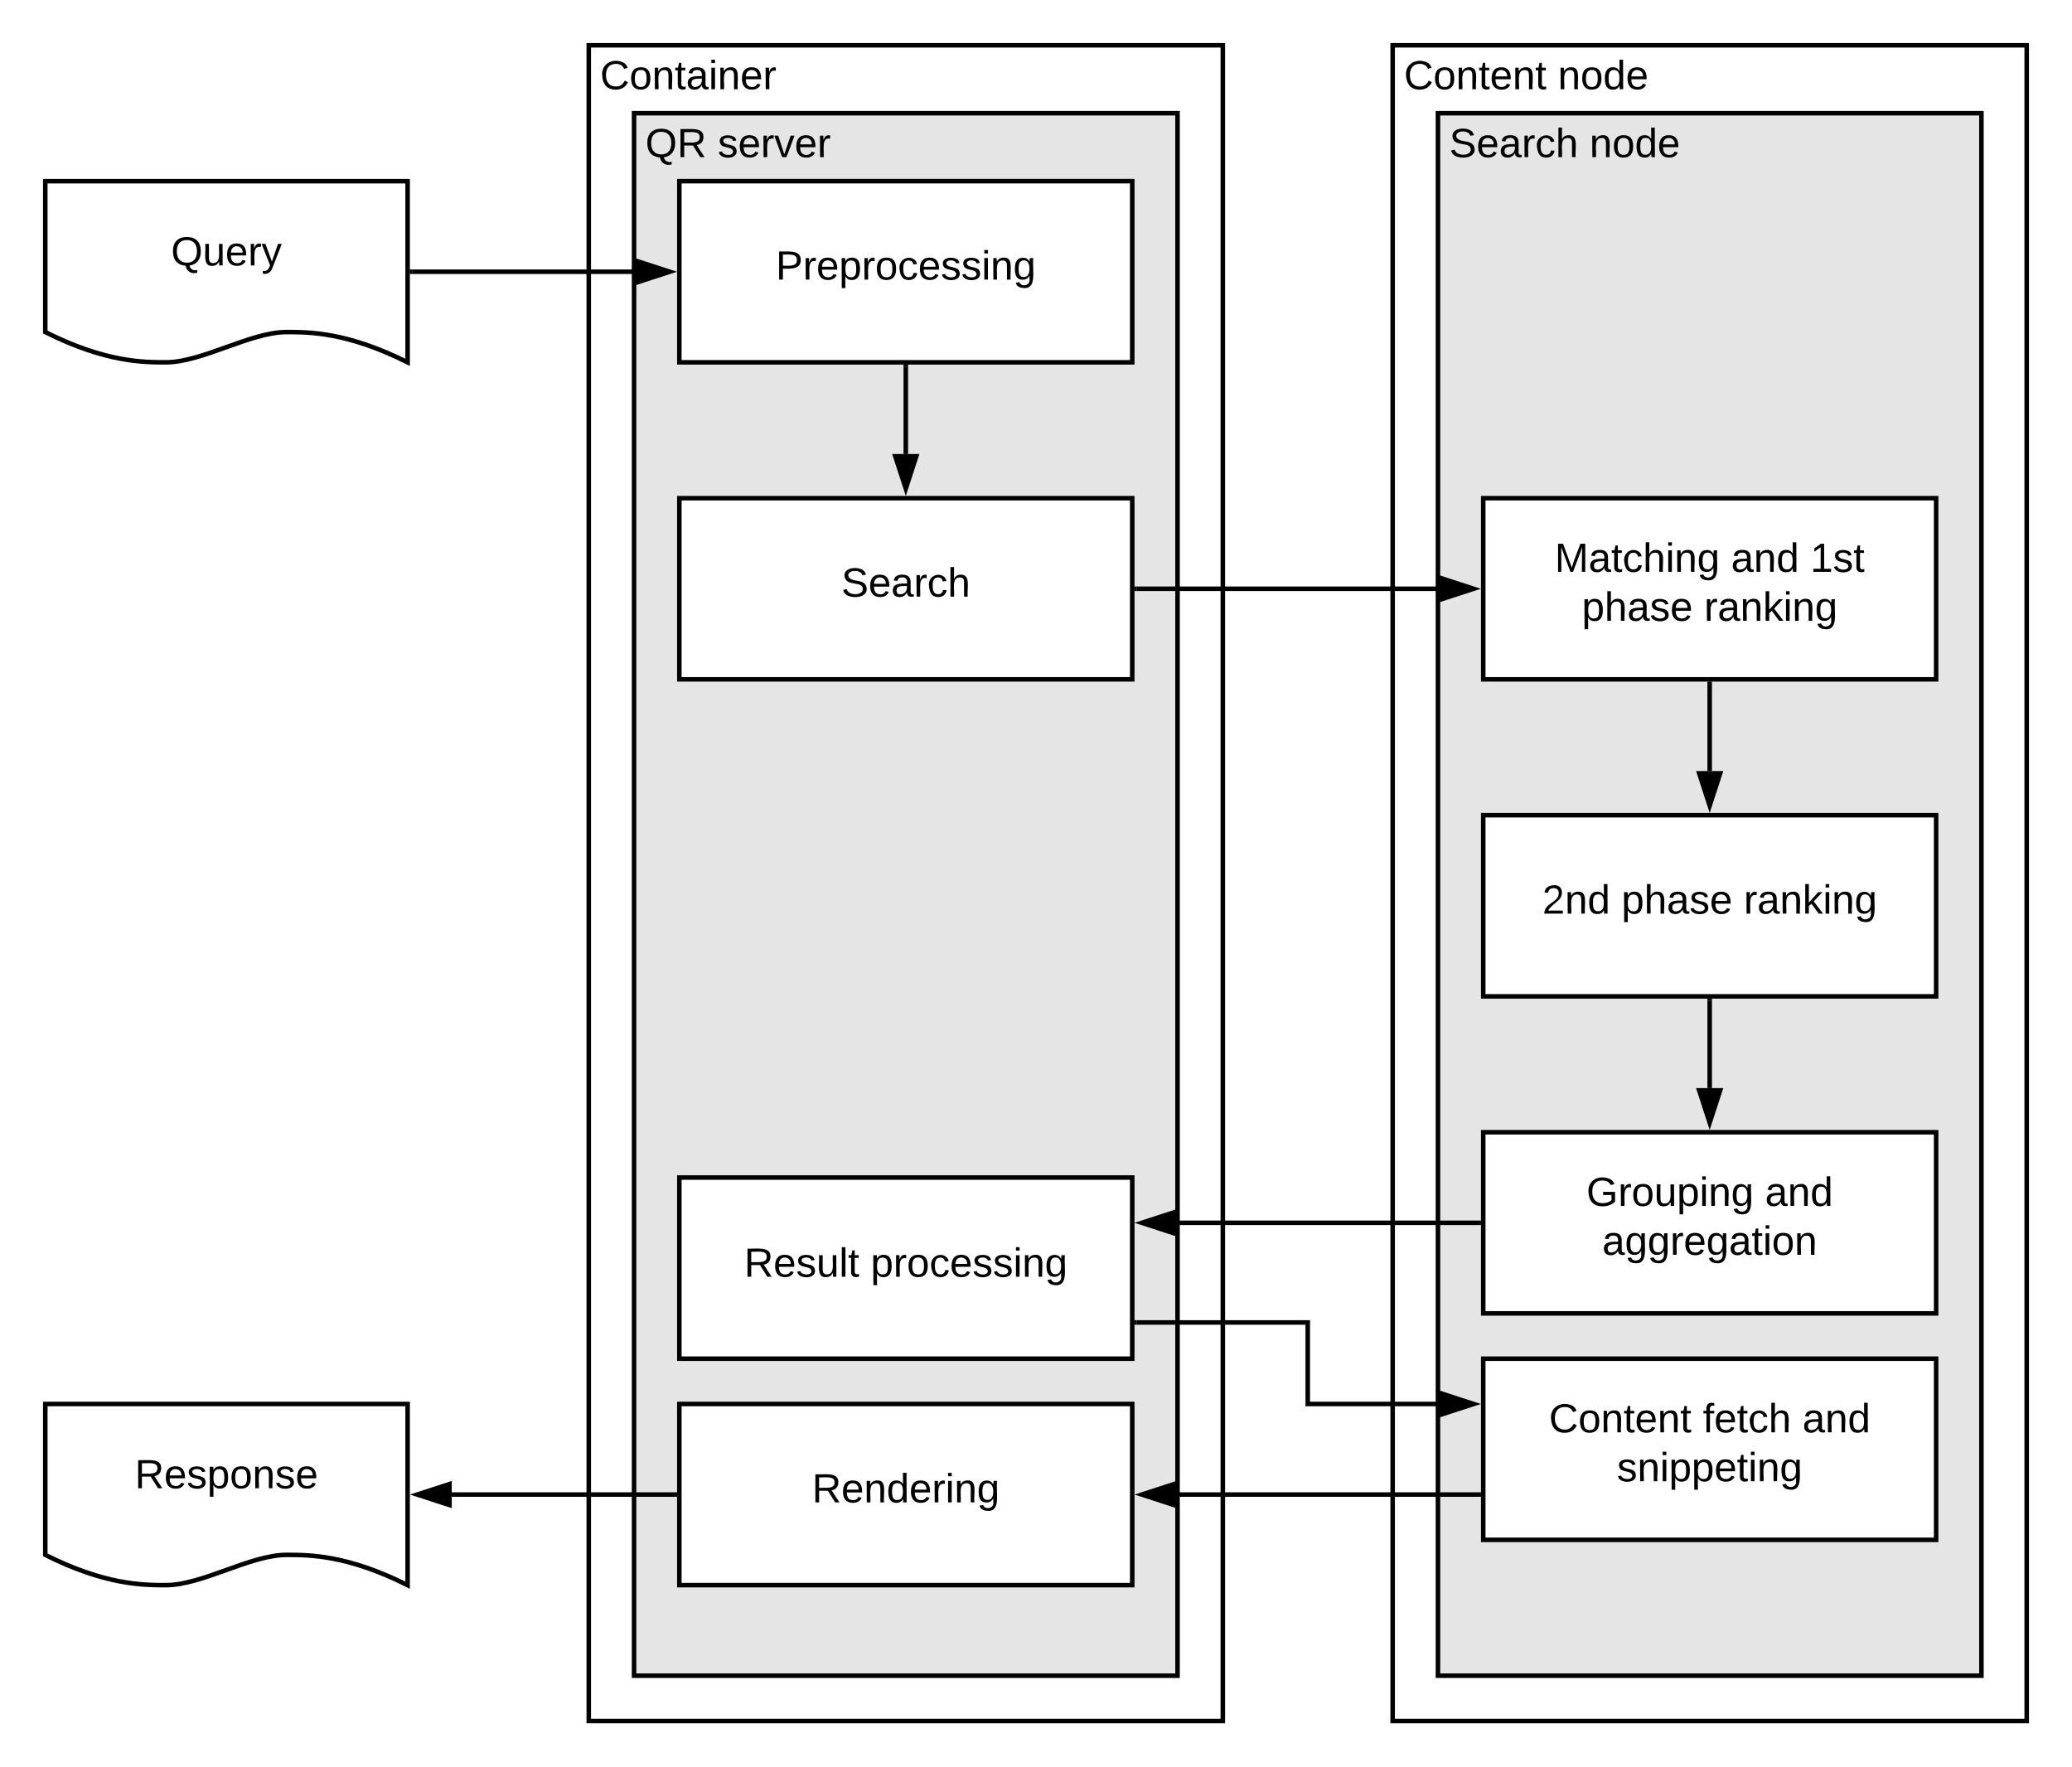
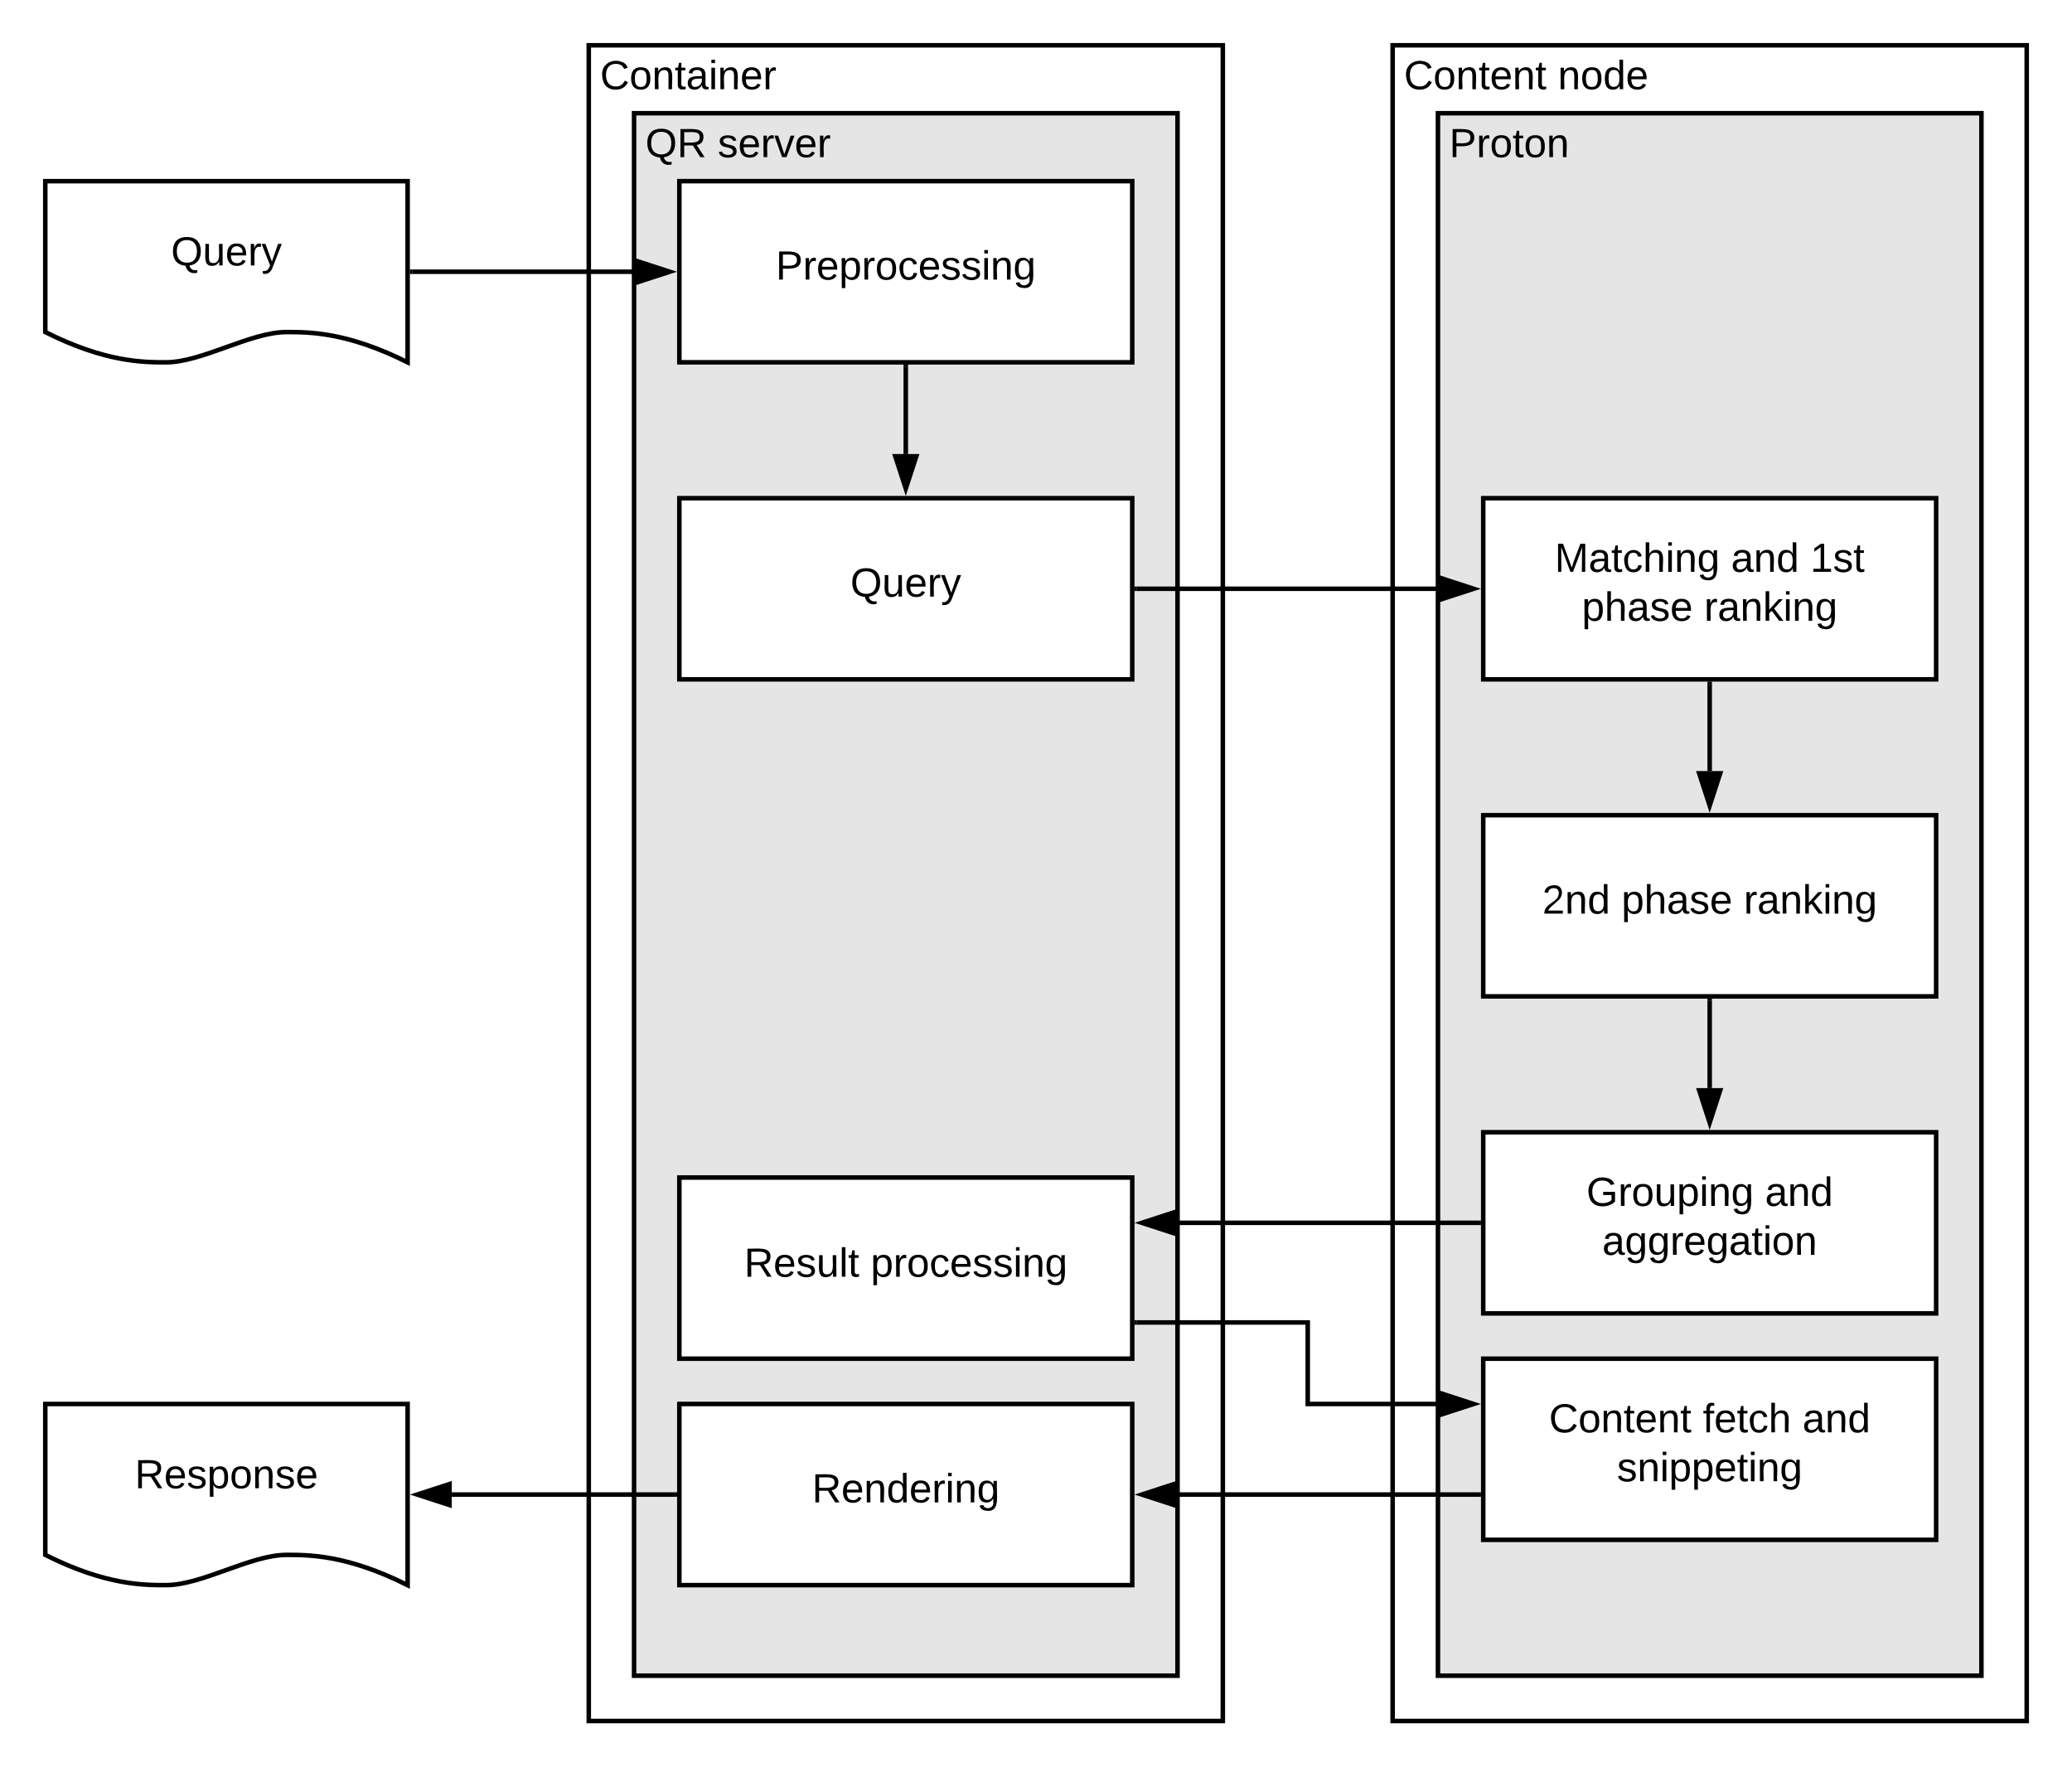
<svg xmlns="http://www.w3.org/2000/svg" xmlns:ns1="lucid" xmlns:xlink="http://www.w3.org/1999/xlink" width="915" height="780">
  <g transform="translate(-40 -220)" ns1:page-tab-id="0_0">
    <path d="M0 0h1870.4v1323.2H0z" fill="#fff" />
    <path d="M655 240h280v740H655z" stroke="#000" stroke-width="2" fill="#fff" />
    <use xlink:href="#a" transform="matrix(1,0,0,1,660,245) translate(0 14.4)" />
    <use xlink:href="#b" transform="matrix(1,0,0,1,660,245) translate(67.95 14.4)" />
    <path d="M300 240h280v740H300z" stroke="#000" stroke-width="2" fill="#fff" />
    <use xlink:href="#c" transform="matrix(1,0,0,1,305,245) translate(0 14.4)" />
    <path d="M320 270h240v690H320z" stroke="#000" stroke-width="2" fill="#e5e5e5" />
    <use xlink:href="#d" transform="matrix(1,0,0,1,325,275) translate(0 14.4)" />
    <use xlink:href="#e" transform="matrix(1,0,0,1,325,275) translate(31.95 14.4)" />
    <path d="M675 270h240v690H675z" stroke="#000" stroke-width="2" fill="#e5e5e5" />
    <use xlink:href="#f" transform="matrix(1,0,0,1,680,275) translate(0 14.4)" />
-     <use xlink:href="#b" transform="matrix(1,0,0,1,680,275) translate(61.95 14.4)" />
    <path d="M340 300h200v80H340z" stroke="#000" stroke-width="2" fill="#fff" />
    <use xlink:href="#g" transform="matrix(1,0,0,1,345,305) translate(37.575 38.4625)" />
    <path d="M60 300h160v80c-26.72-13.36-43.36-13.36-53.44-13.36-16 0-37.28 13.36-53.28 13.36-9.92 0-26.72 0-53.28-13.36z" stroke="#000" stroke-width="2" fill="#fff" />
    <use xlink:href="#h" transform="matrix(1,0,0,1,65,305) translate(50.525 32.2125)" />
    <path d="M695 440h200v80H695z" stroke="#000" stroke-width="2" fill="#fff" />
    <use xlink:href="#i" transform="matrix(1,0,0,1,700,445) translate(26.55 27.525)" />
    <use xlink:href="#j" transform="matrix(1,0,0,1,700,445) translate(104.45 27.525)" />
    <use xlink:href="#k" transform="matrix(1,0,0,1,700,445) translate(139.45 27.525)" />
    <use xlink:href="#l" transform="matrix(1,0,0,1,700,445) translate(38.55 49.125)" />
    <use xlink:href="#m" transform="matrix(1,0,0,1,700,445) translate(92.55 49.125)" />
    <path d="M695 580h200v80H695z" stroke="#000" stroke-width="2" fill="#fff" />
    <use xlink:href="#n" transform="matrix(1,0,0,1,700,585) translate(21.05 38.4625)" />
    <use xlink:href="#l" transform="matrix(1,0,0,1,700,585) translate(56.05 38.4625)" />
    <use xlink:href="#m" transform="matrix(1,0,0,1,700,585) translate(110.05 38.4625)" />
    <path d="M695 720h200v80H695z" stroke="#000" stroke-width="2" fill="#fff" />
    <use xlink:href="#o" transform="matrix(1,0,0,1,700,725) translate(40.55 27.525)" />
    <use xlink:href="#p" transform="matrix(1,0,0,1,700,725) translate(119.45 27.525)" />
    <use xlink:href="#q" transform="matrix(1,0,0,1,700,725) translate(47.55 49.125)" />
    <path d="M795 662v38.5" stroke="#000" stroke-width="2" fill="none" />
    <path d="M796 662.03h-2V661h2z" />
    <path d="M795 715.76l-4.64-14.26h9.28z" stroke="#000" stroke-width="2" />
    <path d="M795 522v38.5" stroke="#000" stroke-width="2" fill="none" />
    <path d="M796 522.03h-2V521h2z" />
    <path d="M795 575.76l-4.64-14.26h9.28z" stroke="#000" stroke-width="2" />
    <path d="M440 382v38.5" stroke="#000" stroke-width="2" fill="none" />
    <path d="M441 382.03h-2V381h2z" />
    <path d="M440 435.76l-4.64-14.26h9.28z" stroke="#000" stroke-width="2" />
    <path d="M222 340h98.5" stroke="#000" stroke-width="2" fill="none" />
    <path d="M222.03 341H221v-2h1.03z" />
    <path d="M335.76 340l-14.26 4.64v-9.28z" stroke="#000" stroke-width="2" />
    <path d="M340 440h200v80H340z" stroke="#000" stroke-width="2" fill="#fff" />
-     <use xlink:href="#r" transform="matrix(1,0,0,1,345,445) translate(66.525 38.4625)" />
+     <use xlink:href="#r" transform="matrix(1,0,0,1,345,445) translate(70.525 38.4625)" />
    <path d="M340 740h200v80H340z" stroke="#000" stroke-width="2" fill="#fff" />
    <use xlink:href="#s" transform="matrix(1,0,0,1,345,745) translate(23.6 38.80625)" />
    <use xlink:href="#t" transform="matrix(1,0,0,1,345,745) translate(79.5 38.80625)" />
    <path d="M695 820h200v80H695z" stroke="#000" stroke-width="2" fill="#fff" />
    <use xlink:href="#a" transform="matrix(1,0,0,1,700,825) translate(24.025 27.525)" />
    <use xlink:href="#u" transform="matrix(1,0,0,1,700,825) translate(91.975 27.525)" />
    <use xlink:href="#p" transform="matrix(1,0,0,1,700,825) translate(135.975 27.525)" />
    <use xlink:href="#v" transform="matrix(1,0,0,1,700,825) translate(54.05 49.125)" />
    <path d="M340 840h200v80H340z" stroke="#000" stroke-width="2" fill="#fff" />
    <use xlink:href="#w" transform="matrix(1,0,0,1,345,845) translate(53.575 38.4625)" />
    <path d="M60 840h160v80c-26.72-13.36-43.36-13.36-53.44-13.36-16 0-37.28 13.36-53.28 13.36-9.92 0-26.72 0-53.28-13.36z" stroke="#000" stroke-width="2" fill="#fff" />
    <use xlink:href="#x" transform="matrix(1,0,0,1,65,845) translate(34.525 32.2125)" />
    <path d="M542 480h133.5" stroke="#000" stroke-width="2" fill="none" />
    <path d="M542.03 481H541v-2h1.03z" />
    <path d="M690.76 480l-14.26 4.64v-9.28z" stroke="#000" stroke-width="2" />
    <path d="M693 760H559.5" stroke="#000" stroke-width="2" fill="none" />
    <path d="M694 761h-1.03v-2H694z" />
    <path d="M544.24 760l14.26-4.64v9.28z" stroke="#000" stroke-width="2" />
    <path d="M542 804h75.5v36h58" stroke="#000" stroke-width="2" fill="none" />
    <path d="M542.03 805H541v-2h1.03z" />
    <path d="M690.76 840l-14.26 4.64v-9.28z" stroke="#000" stroke-width="2" />
    <path d="M693 880H559.5" stroke="#000" stroke-width="2" fill="none" />
    <path d="M694 881h-1.03v-2H694z" />
    <path d="M544.24 880l14.26-4.64v9.28z" stroke="#000" stroke-width="2" />
    <path d="M338 880h-98.5" stroke="#000" stroke-width="2" fill="none" />
    <path d="M339 881h-1.03v-2H339z" />
    <path d="M224.24 880l14.26-4.64v9.28z" stroke="#000" stroke-width="2" />
    <defs>
      <path d="M212-179c-10-28-35-45-73-45-59 0-87 40-87 99 0 60 29 101 89 101 43 0 62-24 78-52l27 14C228-24 195 4 139 4 59 4 22-46 18-125c-6-104 99-153 187-111 19 9 31 26 39 46" id="y" />
      <path d="M100-194c62-1 85 37 85 99 1 63-27 99-86 99S16-35 15-95c0-66 28-99 85-99zM99-20c44 1 53-31 53-75 0-43-8-75-51-75s-53 32-53 75 10 74 51 75" id="z" />
      <path d="M117-194c89-4 53 116 60 194h-32v-121c0-31-8-49-39-48C34-167 62-67 57 0H25l-1-190h30c1 10-1 24 2 32 11-22 29-35 61-36" id="A" />
      <path d="M59-47c-2 24 18 29 38 22v24C64 9 27 4 27-40v-127H5v-23h24l9-43h21v43h35v23H59v120" id="B" />
      <path d="M100-194c63 0 86 42 84 106H49c0 40 14 67 53 68 26 1 43-12 49-29l28 8c-11 28-37 45-77 45C44 4 14-33 15-96c1-61 26-98 85-98zm52 81c6-60-76-77-97-28-3 7-6 17-6 28h103" id="C" />
      <g id="a">
        <use transform="matrix(0.05,0,0,0.05,0,0)" xlink:href="#y" />
        <use transform="matrix(0.05,0,0,0.05,12.95,0)" xlink:href="#z" />
        <use transform="matrix(0.05,0,0,0.05,22.95,0)" xlink:href="#A" />
        <use transform="matrix(0.05,0,0,0.05,32.95,0)" xlink:href="#B" />
        <use transform="matrix(0.05,0,0,0.05,37.95,0)" xlink:href="#C" />
        <use transform="matrix(0.05,0,0,0.05,47.95,0)" xlink:href="#A" />
        <use transform="matrix(0.05,0,0,0.05,57.95,0)" xlink:href="#B" />
      </g>
      <path d="M85-194c31 0 48 13 60 33l-1-100h32l1 261h-30c-2-10 0-23-3-31C134-8 116 4 85 4 32 4 16-35 15-94c0-66 23-100 70-100zm9 24c-40 0-46 34-46 75 0 40 6 74 45 74 42 0 51-32 51-76 0-42-9-74-50-73" id="D" />
      <g id="b">
        <use transform="matrix(0.05,0,0,0.05,0,0)" xlink:href="#A" />
        <use transform="matrix(0.05,0,0,0.05,10,0)" xlink:href="#z" />
        <use transform="matrix(0.05,0,0,0.05,20,0)" xlink:href="#D" />
        <use transform="matrix(0.05,0,0,0.05,30,0)" xlink:href="#C" />
      </g>
      <path d="M141-36C126-15 110 5 73 4 37 3 15-17 15-53c-1-64 63-63 125-63 3-35-9-54-41-54-24 1-41 7-42 31l-33-3c5-37 33-52 76-52 45 0 72 20 72 64v82c-1 20 7 32 28 27v20c-31 9-61-2-59-35zM48-53c0 20 12 33 32 33 41-3 63-29 60-74-43 2-92-5-92 41" id="E" />
      <path d="M24-231v-30h32v30H24zM24 0v-190h32V0H24" id="F" />
      <path d="M114-163C36-179 61-72 57 0H25l-1-190h30c1 12-1 29 2 39 6-27 23-49 58-41v29" id="G" />
      <g id="c">
        <use transform="matrix(0.05,0,0,0.05,0,0)" xlink:href="#y" />
        <use transform="matrix(0.05,0,0,0.05,12.95,0)" xlink:href="#z" />
        <use transform="matrix(0.05,0,0,0.05,22.95,0)" xlink:href="#A" />
        <use transform="matrix(0.05,0,0,0.05,32.95,0)" xlink:href="#B" />
        <use transform="matrix(0.05,0,0,0.05,37.95,0)" xlink:href="#E" />
        <use transform="matrix(0.05,0,0,0.05,47.95,0)" xlink:href="#F" />
        <use transform="matrix(0.05,0,0,0.05,51.9,0)" xlink:href="#A" />
        <use transform="matrix(0.05,0,0,0.05,61.9,0)" xlink:href="#C" />
        <use transform="matrix(0.05,0,0,0.05,71.9,0)" xlink:href="#G" />
      </g>
      <path d="M140-251c81 0 123 46 123 126C263-53 228-8 163 1c7 30 30 48 69 40v23c-55 16-95-15-103-61C56-3 17-48 17-125c0-80 42-126 123-126zm0 227c63 0 89-41 89-101s-29-99-89-99c-61 0-89 39-89 99S79-25 140-24" id="H" />
      <path d="M233-177c-1 41-23 64-60 70L243 0h-38l-65-103H63V0H30v-248c88 3 205-21 203 71zM63-129c60-2 137 13 137-47 0-61-80-42-137-45v92" id="I" />
      <g id="d">
        <use transform="matrix(0.05,0,0,0.05,0,0)" xlink:href="#H" />
        <use transform="matrix(0.05,0,0,0.05,14,0)" xlink:href="#I" />
      </g>
      <path d="M135-143c-3-34-86-38-87 0 15 53 115 12 119 90S17 21 10-45l28-5c4 36 97 45 98 0-10-56-113-15-118-90-4-57 82-63 122-42 12 7 21 19 24 35" id="J" />
      <path d="M108 0H70L1-190h34L89-25l56-165h34" id="K" />
      <g id="e">
        <use transform="matrix(0.05,0,0,0.05,0,0)" xlink:href="#J" />
        <use transform="matrix(0.05,0,0,0.05,9,0)" xlink:href="#C" />
        <use transform="matrix(0.05,0,0,0.05,19,0)" xlink:href="#G" />
        <use transform="matrix(0.05,0,0,0.05,24.95,0)" xlink:href="#K" />
        <use transform="matrix(0.05,0,0,0.05,33.95,0)" xlink:href="#C" />
        <use transform="matrix(0.05,0,0,0.05,43.95,0)" xlink:href="#G" />
      </g>
-       <path d="M185-189c-5-48-123-54-124 2 14 75 158 14 163 119 3 78-121 87-175 55-17-10-28-26-33-46l33-7c5 56 141 63 141-1 0-78-155-14-162-118-5-82 145-84 179-34 5 7 8 16 11 25" id="L" />
-       <path d="M96-169c-40 0-48 33-48 73s9 75 48 75c24 0 41-14 43-38l32 2c-6 37-31 61-74 61-59 0-76-41-82-99-10-93 101-131 147-64 4 7 5 14 7 22l-32 3c-4-21-16-35-41-35" id="M" />
-       <path d="M106-169C34-169 62-67 57 0H25v-261h32l-1 103c12-21 28-36 61-36 89 0 53 116 60 194h-32v-121c2-32-8-49-39-48" id="N" />
+       <path d="M30-248c87 1 191-15 191 75 0 78-77 80-158 76V0H30v-248zm33 125c57 0 124 11 124-50 0-59-68-47-124-48v98" id="L" />
      <g id="f">
        <use transform="matrix(0.05,0,0,0.05,0,0)" xlink:href="#L" />
-         <use transform="matrix(0.05,0,0,0.05,12,0)" xlink:href="#C" />
-         <use transform="matrix(0.05,0,0,0.05,22,0)" xlink:href="#E" />
-         <use transform="matrix(0.05,0,0,0.05,32,0)" xlink:href="#G" />
-         <use transform="matrix(0.05,0,0,0.05,37.95,0)" xlink:href="#M" />
-         <use transform="matrix(0.05,0,0,0.05,46.95,0)" xlink:href="#N" />
-       </g>
-       <path d="M30-248c87 1 191-15 191 75 0 78-77 80-158 76V0H30v-248zm33 125c57 0 124 11 124-50 0-59-68-47-124-48v98" id="O" />
-       <path d="M115-194c55 1 70 41 70 98S169 2 115 4C84 4 66-9 55-30l1 105H24l-1-265h31l2 30c10-21 28-34 59-34zm-8 174c40 0 45-34 45-75s-6-73-45-74c-42 0-51 32-51 76 0 43 10 73 51 73" id="P" />
-       <path d="M177-190C167-65 218 103 67 71c-23-6-38-20-44-43l32-5c15 47 100 32 89-28v-30C133-14 115 1 83 1 29 1 15-40 15-95c0-56 16-97 71-98 29-1 48 16 59 35 1-10 0-23 2-32h30zM94-22c36 0 50-32 50-73 0-42-14-75-50-75-39 0-46 34-46 75s6 73 46 73" id="Q" />
+         <use transform="matrix(0.05,0,0,0.05,12,0)" xlink:href="#G" />
+         <use transform="matrix(0.05,0,0,0.05,17.95,0)" xlink:href="#z" />
+         <use transform="matrix(0.05,0,0,0.05,27.95,0)" xlink:href="#B" />
+         <use transform="matrix(0.05,0,0,0.05,32.95,0)" xlink:href="#z" />
+         <use transform="matrix(0.05,0,0,0.05,42.95,0)" xlink:href="#A" />
+       </g>
+       <path d="M115-194c55 1 70 41 70 98S169 2 115 4C84 4 66-9 55-30l1 105H24l-1-265h31l2 30c10-21 28-34 59-34zm-8 174c40 0 45-34 45-75s-6-73-45-74c-42 0-51 32-51 76 0 43 10 73 51 73" id="M" />
+       <path d="M96-169c-40 0-48 33-48 73s9 75 48 75c24 0 41-14 43-38l32 2c-6 37-31 61-74 61-59 0-76-41-82-99-10-93 101-131 147-64 4 7 5 14 7 22l-32 3c-4-21-16-35-41-35" id="N" />
+       <path d="M177-190C167-65 218 103 67 71c-23-6-38-20-44-43l32-5c15 47 100 32 89-28v-30C133-14 115 1 83 1 29 1 15-40 15-95c0-56 16-97 71-98 29-1 48 16 59 35 1-10 0-23 2-32h30zM94-22c36 0 50-32 50-73 0-42-14-75-50-75-39 0-46 34-46 75s6 73 46 73" id="O" />
      <g id="g">
-         <use transform="matrix(0.05,0,0,0.05,0,0)" xlink:href="#O" />
+         <use transform="matrix(0.05,0,0,0.05,0,0)" xlink:href="#L" />
        <use transform="matrix(0.05,0,0,0.05,12,0)" xlink:href="#G" />
        <use transform="matrix(0.05,0,0,0.05,17.95,0)" xlink:href="#C" />
-         <use transform="matrix(0.05,0,0,0.05,27.95,0)" xlink:href="#P" />
+         <use transform="matrix(0.05,0,0,0.05,27.95,0)" xlink:href="#M" />
        <use transform="matrix(0.05,0,0,0.05,37.95,0)" xlink:href="#G" />
        <use transform="matrix(0.05,0,0,0.05,43.9,0)" xlink:href="#z" />
-         <use transform="matrix(0.05,0,0,0.05,53.9,0)" xlink:href="#M" />
+         <use transform="matrix(0.05,0,0,0.05,53.9,0)" xlink:href="#N" />
        <use transform="matrix(0.05,0,0,0.05,62.9,0)" xlink:href="#C" />
        <use transform="matrix(0.05,0,0,0.05,72.9,0)" xlink:href="#J" />
        <use transform="matrix(0.05,0,0,0.05,81.9,0)" xlink:href="#J" />
        <use transform="matrix(0.05,0,0,0.05,90.9,0)" xlink:href="#F" />
        <use transform="matrix(0.05,0,0,0.05,94.85,0)" xlink:href="#A" />
-         <use transform="matrix(0.05,0,0,0.05,104.85,0)" xlink:href="#Q" />
-       </g>
-       <path d="M84 4C-5 8 30-112 23-190h32v120c0 31 7 50 39 49 72-2 45-101 50-169h31l1 190h-30c-1-10 1-25-2-33-11 22-28 36-60 37" id="R" />
-       <path d="M179-190L93 31C79 59 56 82 12 73V49c39 6 53-20 64-50L1-190h34L92-34l54-156h33" id="S" />
+         <use transform="matrix(0.05,0,0,0.05,104.85,0)" xlink:href="#O" />
+       </g>
+       <path d="M84 4C-5 8 30-112 23-190h32v120c0 31 7 50 39 49 72-2 45-101 50-169h31l1 190h-30c-1-10 1-25-2-33-11 22-28 36-60 37" id="P" />
+       <path d="M179-190L93 31C79 59 56 82 12 73V49c39 6 53-20 64-50L1-190h34L92-34l54-156h33" id="Q" />
      <g id="h">
        <use transform="matrix(0.05,0,0,0.05,0,0)" xlink:href="#H" />
-         <use transform="matrix(0.05,0,0,0.05,14,0)" xlink:href="#R" />
+         <use transform="matrix(0.05,0,0,0.05,14,0)" xlink:href="#P" />
        <use transform="matrix(0.05,0,0,0.05,24,0)" xlink:href="#C" />
        <use transform="matrix(0.05,0,0,0.05,34,0)" xlink:href="#G" />
-         <use transform="matrix(0.05,0,0,0.05,39.95,0)" xlink:href="#S" />
-       </g>
-       <path d="M240 0l2-218c-23 76-54 145-80 218h-23L58-218 59 0H30v-248h44l77 211c21-75 51-140 76-211h43V0h-30" id="T" />
+         <use transform="matrix(0.05,0,0,0.05,39.95,0)" xlink:href="#Q" />
+       </g>
+       <path d="M240 0l2-218c-23 76-54 145-80 218h-23L58-218 59 0H30v-248h44l77 211c21-75 51-140 76-211h43V0h-30" id="R" />
+       <path d="M106-169C34-169 62-67 57 0H25v-261h32l-1 103c12-21 28-36 61-36 89 0 53 116 60 194h-32v-121c2-32-8-49-39-48" id="S" />
      <g id="i">
-         <use transform="matrix(0.05,0,0,0.05,0,0)" xlink:href="#T" />
+         <use transform="matrix(0.05,0,0,0.05,0,0)" xlink:href="#R" />
        <use transform="matrix(0.05,0,0,0.05,14.95,0)" xlink:href="#E" />
        <use transform="matrix(0.05,0,0,0.05,24.95,0)" xlink:href="#B" />
-         <use transform="matrix(0.05,0,0,0.05,29.95,0)" xlink:href="#M" />
-         <use transform="matrix(0.05,0,0,0.05,38.95,0)" xlink:href="#N" />
+         <use transform="matrix(0.05,0,0,0.05,29.95,0)" xlink:href="#N" />
+         <use transform="matrix(0.05,0,0,0.05,38.95,0)" xlink:href="#S" />
        <use transform="matrix(0.05,0,0,0.05,48.95,0)" xlink:href="#F" />
        <use transform="matrix(0.05,0,0,0.05,52.9,0)" xlink:href="#A" />
-         <use transform="matrix(0.05,0,0,0.05,62.9,0)" xlink:href="#Q" />
+         <use transform="matrix(0.05,0,0,0.05,62.9,0)" xlink:href="#O" />
      </g>
      <g id="j">
        <use transform="matrix(0.05,0,0,0.05,0,0)" xlink:href="#E" />
        <use transform="matrix(0.05,0,0,0.05,10,0)" xlink:href="#A" />
        <use transform="matrix(0.05,0,0,0.05,20,0)" xlink:href="#D" />
      </g>
-       <path d="M27 0v-27h64v-190l-56 39v-29l58-41h29v221h61V0H27" id="U" />
+       <path d="M27 0v-27h64v-190l-56 39v-29l58-41h29v221h61V0H27" id="T" />
      <g id="k">
-         <use transform="matrix(0.05,0,0,0.05,0,0)" xlink:href="#U" />
+         <use transform="matrix(0.05,0,0,0.05,0,0)" xlink:href="#T" />
        <use transform="matrix(0.05,0,0,0.05,10,0)" xlink:href="#J" />
        <use transform="matrix(0.05,0,0,0.05,19,0)" xlink:href="#B" />
      </g>
      <g id="l">
-         <use transform="matrix(0.05,0,0,0.05,0,0)" xlink:href="#P" />
-         <use transform="matrix(0.05,0,0,0.05,10,0)" xlink:href="#N" />
+         <use transform="matrix(0.05,0,0,0.05,0,0)" xlink:href="#M" />
+         <use transform="matrix(0.05,0,0,0.05,10,0)" xlink:href="#S" />
        <use transform="matrix(0.05,0,0,0.05,20,0)" xlink:href="#E" />
        <use transform="matrix(0.05,0,0,0.05,30,0)" xlink:href="#J" />
        <use transform="matrix(0.05,0,0,0.05,39,0)" xlink:href="#C" />
      </g>
-       <path d="M143 0L79-87 56-68V0H24v-261h32v163l83-92h37l-77 82L181 0h-38" id="V" />
+       <path d="M143 0L79-87 56-68V0H24v-261h32v163l83-92h37l-77 82L181 0h-38" id="U" />
      <g id="m">
        <use transform="matrix(0.05,0,0,0.05,0,0)" xlink:href="#G" />
        <use transform="matrix(0.05,0,0,0.05,5.95,0)" xlink:href="#E" />
        <use transform="matrix(0.05,0,0,0.05,15.95,0)" xlink:href="#A" />
-         <use transform="matrix(0.05,0,0,0.05,25.95,0)" xlink:href="#V" />
+         <use transform="matrix(0.05,0,0,0.05,25.95,0)" xlink:href="#U" />
        <use transform="matrix(0.05,0,0,0.05,34.95,0)" xlink:href="#F" />
        <use transform="matrix(0.05,0,0,0.05,38.9,0)" xlink:href="#A" />
-         <use transform="matrix(0.05,0,0,0.05,48.9,0)" xlink:href="#Q" />
-       </g>
-       <path d="M101-251c82-7 93 87 43 132L82-64C71-53 59-42 53-27h129V0H18c2-99 128-94 128-182 0-28-16-43-45-43s-46 15-49 41l-32-3c6-41 34-60 81-64" id="W" />
+         <use transform="matrix(0.05,0,0,0.05,48.9,0)" xlink:href="#O" />
+       </g>
+       <path d="M101-251c82-7 93 87 43 132L82-64C71-53 59-42 53-27h129V0H18c2-99 128-94 128-182 0-28-16-43-45-43s-46 15-49 41l-32-3c6-41 34-60 81-64" id="V" />
      <g id="n">
-         <use transform="matrix(0.05,0,0,0.05,0,0)" xlink:href="#W" />
+         <use transform="matrix(0.05,0,0,0.05,0,0)" xlink:href="#V" />
        <use transform="matrix(0.05,0,0,0.05,10,0)" xlink:href="#A" />
        <use transform="matrix(0.05,0,0,0.05,20,0)" xlink:href="#D" />
      </g>
-       <path d="M143 4C61 4 22-44 18-125c-5-107 100-154 193-111 17 8 29 25 37 43l-32 9c-13-25-37-40-76-40-61 0-88 39-88 99 0 61 29 100 91 101 35 0 62-11 79-27v-45h-74v-28h105v86C228-13 192 4 143 4" id="X" />
+       <path d="M143 4C61 4 22-44 18-125c-5-107 100-154 193-111 17 8 29 25 37 43l-32 9c-13-25-37-40-76-40-61 0-88 39-88 99 0 61 29 100 91 101 35 0 62-11 79-27v-45h-74v-28h105v86C228-13 192 4 143 4" id="W" />
      <g id="o">
-         <use transform="matrix(0.05,0,0,0.05,0,0)" xlink:href="#X" />
+         <use transform="matrix(0.05,0,0,0.05,0,0)" xlink:href="#W" />
        <use transform="matrix(0.05,0,0,0.05,14,0)" xlink:href="#G" />
        <use transform="matrix(0.05,0,0,0.05,19.95,0)" xlink:href="#z" />
-         <use transform="matrix(0.05,0,0,0.05,29.95,0)" xlink:href="#R" />
-         <use transform="matrix(0.05,0,0,0.05,39.95,0)" xlink:href="#P" />
+         <use transform="matrix(0.05,0,0,0.05,29.95,0)" xlink:href="#P" />
+         <use transform="matrix(0.05,0,0,0.05,39.95,0)" xlink:href="#M" />
        <use transform="matrix(0.05,0,0,0.05,49.95,0)" xlink:href="#F" />
        <use transform="matrix(0.05,0,0,0.05,53.9,0)" xlink:href="#A" />
-         <use transform="matrix(0.05,0,0,0.05,63.9,0)" xlink:href="#Q" />
+         <use transform="matrix(0.05,0,0,0.05,63.9,0)" xlink:href="#O" />
      </g>
      <g id="p">
        <use transform="matrix(0.05,0,0,0.05,0,0)" xlink:href="#E" />
        <use transform="matrix(0.05,0,0,0.05,10,0)" xlink:href="#A" />
        <use transform="matrix(0.05,0,0,0.05,20,0)" xlink:href="#D" />
      </g>
      <g id="q">
        <use transform="matrix(0.05,0,0,0.05,0,0)" xlink:href="#E" />
-         <use transform="matrix(0.05,0,0,0.05,10,0)" xlink:href="#Q" />
-         <use transform="matrix(0.05,0,0,0.05,20,0)" xlink:href="#Q" />
+         <use transform="matrix(0.05,0,0,0.05,10,0)" xlink:href="#O" />
+         <use transform="matrix(0.05,0,0,0.05,20,0)" xlink:href="#O" />
        <use transform="matrix(0.05,0,0,0.05,30,0)" xlink:href="#G" />
        <use transform="matrix(0.05,0,0,0.05,35.95,0)" xlink:href="#C" />
-         <use transform="matrix(0.05,0,0,0.05,45.95,0)" xlink:href="#Q" />
+         <use transform="matrix(0.05,0,0,0.05,45.95,0)" xlink:href="#O" />
        <use transform="matrix(0.05,0,0,0.05,55.95,0)" xlink:href="#E" />
        <use transform="matrix(0.05,0,0,0.05,65.95,0)" xlink:href="#B" />
        <use transform="matrix(0.05,0,0,0.05,70.95,0)" xlink:href="#F" />
        <use transform="matrix(0.05,0,0,0.05,74.9,0)" xlink:href="#z" />
        <use transform="matrix(0.05,0,0,0.05,84.9,0)" xlink:href="#A" />
      </g>
      <g id="r">
-         <use transform="matrix(0.05,0,0,0.05,0,0)" xlink:href="#L" />
-         <use transform="matrix(0.05,0,0,0.05,12,0)" xlink:href="#C" />
-         <use transform="matrix(0.05,0,0,0.05,22,0)" xlink:href="#E" />
-         <use transform="matrix(0.05,0,0,0.05,32,0)" xlink:href="#G" />
-         <use transform="matrix(0.05,0,0,0.05,37.95,0)" xlink:href="#M" />
-         <use transform="matrix(0.05,0,0,0.05,46.95,0)" xlink:href="#N" />
-       </g>
-       <path d="M24 0v-261h32V0H24" id="Y" />
+         <use transform="matrix(0.05,0,0,0.05,0,0)" xlink:href="#H" />
+         <use transform="matrix(0.05,0,0,0.05,14,0)" xlink:href="#P" />
+         <use transform="matrix(0.05,0,0,0.05,24,0)" xlink:href="#C" />
+         <use transform="matrix(0.05,0,0,0.05,34,0)" xlink:href="#G" />
+         <use transform="matrix(0.05,0,0,0.05,39.95,0)" xlink:href="#Q" />
+       </g>
+       <path d="M24 0v-261h32V0H24" id="X" />
      <g id="s">
        <use transform="matrix(0.05,0,0,0.05,0,0)" xlink:href="#I" />
        <use transform="matrix(0.05,0,0,0.05,12.95,0)" xlink:href="#C" />
        <use transform="matrix(0.05,0,0,0.05,22.95,0)" xlink:href="#J" />
-         <use transform="matrix(0.05,0,0,0.05,31.95,0)" xlink:href="#R" />
-         <use transform="matrix(0.05,0,0,0.05,41.95,0)" xlink:href="#Y" />
+         <use transform="matrix(0.05,0,0,0.05,31.95,0)" xlink:href="#P" />
+         <use transform="matrix(0.05,0,0,0.05,41.95,0)" xlink:href="#X" />
        <use transform="matrix(0.05,0,0,0.05,45.9,0)" xlink:href="#B" />
      </g>
      <g id="t">
-         <use transform="matrix(0.05,0,0,0.05,0,0)" xlink:href="#P" />
+         <use transform="matrix(0.05,0,0,0.05,0,0)" xlink:href="#M" />
        <use transform="matrix(0.05,0,0,0.05,10,0)" xlink:href="#G" />
        <use transform="matrix(0.05,0,0,0.05,15.95,0)" xlink:href="#z" />
-         <use transform="matrix(0.05,0,0,0.05,25.95,0)" xlink:href="#M" />
+         <use transform="matrix(0.05,0,0,0.05,25.95,0)" xlink:href="#N" />
        <use transform="matrix(0.05,0,0,0.05,34.95,0)" xlink:href="#C" />
        <use transform="matrix(0.05,0,0,0.05,44.95,0)" xlink:href="#J" />
        <use transform="matrix(0.05,0,0,0.05,53.95,0)" xlink:href="#J" />
        <use transform="matrix(0.05,0,0,0.05,62.95,0)" xlink:href="#F" />
        <use transform="matrix(0.05,0,0,0.05,66.9,0)" xlink:href="#A" />
-         <use transform="matrix(0.05,0,0,0.05,76.9,0)" xlink:href="#Q" />
-       </g>
-       <path d="M101-234c-31-9-42 10-38 44h38v23H63V0H32v-167H5v-23h27c-7-52 17-82 69-68v24" id="Z" />
+         <use transform="matrix(0.05,0,0,0.05,76.9,0)" xlink:href="#O" />
+       </g>
+       <path d="M101-234c-31-9-42 10-38 44h38v23H63V0H32v-167H5v-23h27c-7-52 17-82 69-68v24" id="Y" />
      <g id="u">
-         <use transform="matrix(0.05,0,0,0.05,0,0)" xlink:href="#Z" />
+         <use transform="matrix(0.05,0,0,0.05,0,0)" xlink:href="#Y" />
        <use transform="matrix(0.05,0,0,0.05,5,0)" xlink:href="#C" />
        <use transform="matrix(0.05,0,0,0.05,15,0)" xlink:href="#B" />
-         <use transform="matrix(0.05,0,0,0.05,20,0)" xlink:href="#M" />
-         <use transform="matrix(0.05,0,0,0.05,29,0)" xlink:href="#N" />
+         <use transform="matrix(0.05,0,0,0.05,20,0)" xlink:href="#N" />
+         <use transform="matrix(0.05,0,0,0.05,29,0)" xlink:href="#S" />
      </g>
      <g id="v">
        <use transform="matrix(0.05,0,0,0.05,0,0)" xlink:href="#J" />
        <use transform="matrix(0.05,0,0,0.05,9,0)" xlink:href="#A" />
        <use transform="matrix(0.05,0,0,0.05,19,0)" xlink:href="#F" />
-         <use transform="matrix(0.05,0,0,0.05,22.95,0)" xlink:href="#P" />
-         <use transform="matrix(0.05,0,0,0.05,32.95,0)" xlink:href="#P" />
+         <use transform="matrix(0.05,0,0,0.05,22.95,0)" xlink:href="#M" />
+         <use transform="matrix(0.05,0,0,0.05,32.95,0)" xlink:href="#M" />
        <use transform="matrix(0.05,0,0,0.05,42.95,0)" xlink:href="#C" />
        <use transform="matrix(0.05,0,0,0.05,52.95,0)" xlink:href="#B" />
        <use transform="matrix(0.05,0,0,0.05,57.95,0)" xlink:href="#F" />
        <use transform="matrix(0.05,0,0,0.05,61.9,0)" xlink:href="#A" />
-         <use transform="matrix(0.05,0,0,0.05,71.9,0)" xlink:href="#Q" />
+         <use transform="matrix(0.05,0,0,0.05,71.9,0)" xlink:href="#O" />
      </g>
      <g id="w">
        <use transform="matrix(0.05,0,0,0.05,0,0)" xlink:href="#I" />
        <use transform="matrix(0.05,0,0,0.05,12.95,0)" xlink:href="#C" />
        <use transform="matrix(0.05,0,0,0.05,22.95,0)" xlink:href="#A" />
        <use transform="matrix(0.05,0,0,0.05,32.95,0)" xlink:href="#D" />
        <use transform="matrix(0.05,0,0,0.05,42.95,0)" xlink:href="#C" />
        <use transform="matrix(0.05,0,0,0.05,52.95,0)" xlink:href="#G" />
        <use transform="matrix(0.05,0,0,0.05,58.9,0)" xlink:href="#F" />
        <use transform="matrix(0.05,0,0,0.05,62.85,0)" xlink:href="#A" />
-         <use transform="matrix(0.05,0,0,0.05,72.85,0)" xlink:href="#Q" />
+         <use transform="matrix(0.05,0,0,0.05,72.85,0)" xlink:href="#O" />
      </g>
      <g id="x">
        <use transform="matrix(0.05,0,0,0.05,0,0)" xlink:href="#I" />
        <use transform="matrix(0.05,0,0,0.05,12.95,0)" xlink:href="#C" />
        <use transform="matrix(0.05,0,0,0.05,22.95,0)" xlink:href="#J" />
-         <use transform="matrix(0.05,0,0,0.05,31.95,0)" xlink:href="#P" />
+         <use transform="matrix(0.05,0,0,0.05,31.95,0)" xlink:href="#M" />
        <use transform="matrix(0.05,0,0,0.05,41.95,0)" xlink:href="#z" />
        <use transform="matrix(0.05,0,0,0.05,51.95,0)" xlink:href="#A" />
        <use transform="matrix(0.05,0,0,0.05,61.95,0)" xlink:href="#J" />
        <use transform="matrix(0.05,0,0,0.05,70.95,0)" xlink:href="#C" />
      </g>
    </defs>
  </g>
</svg>
